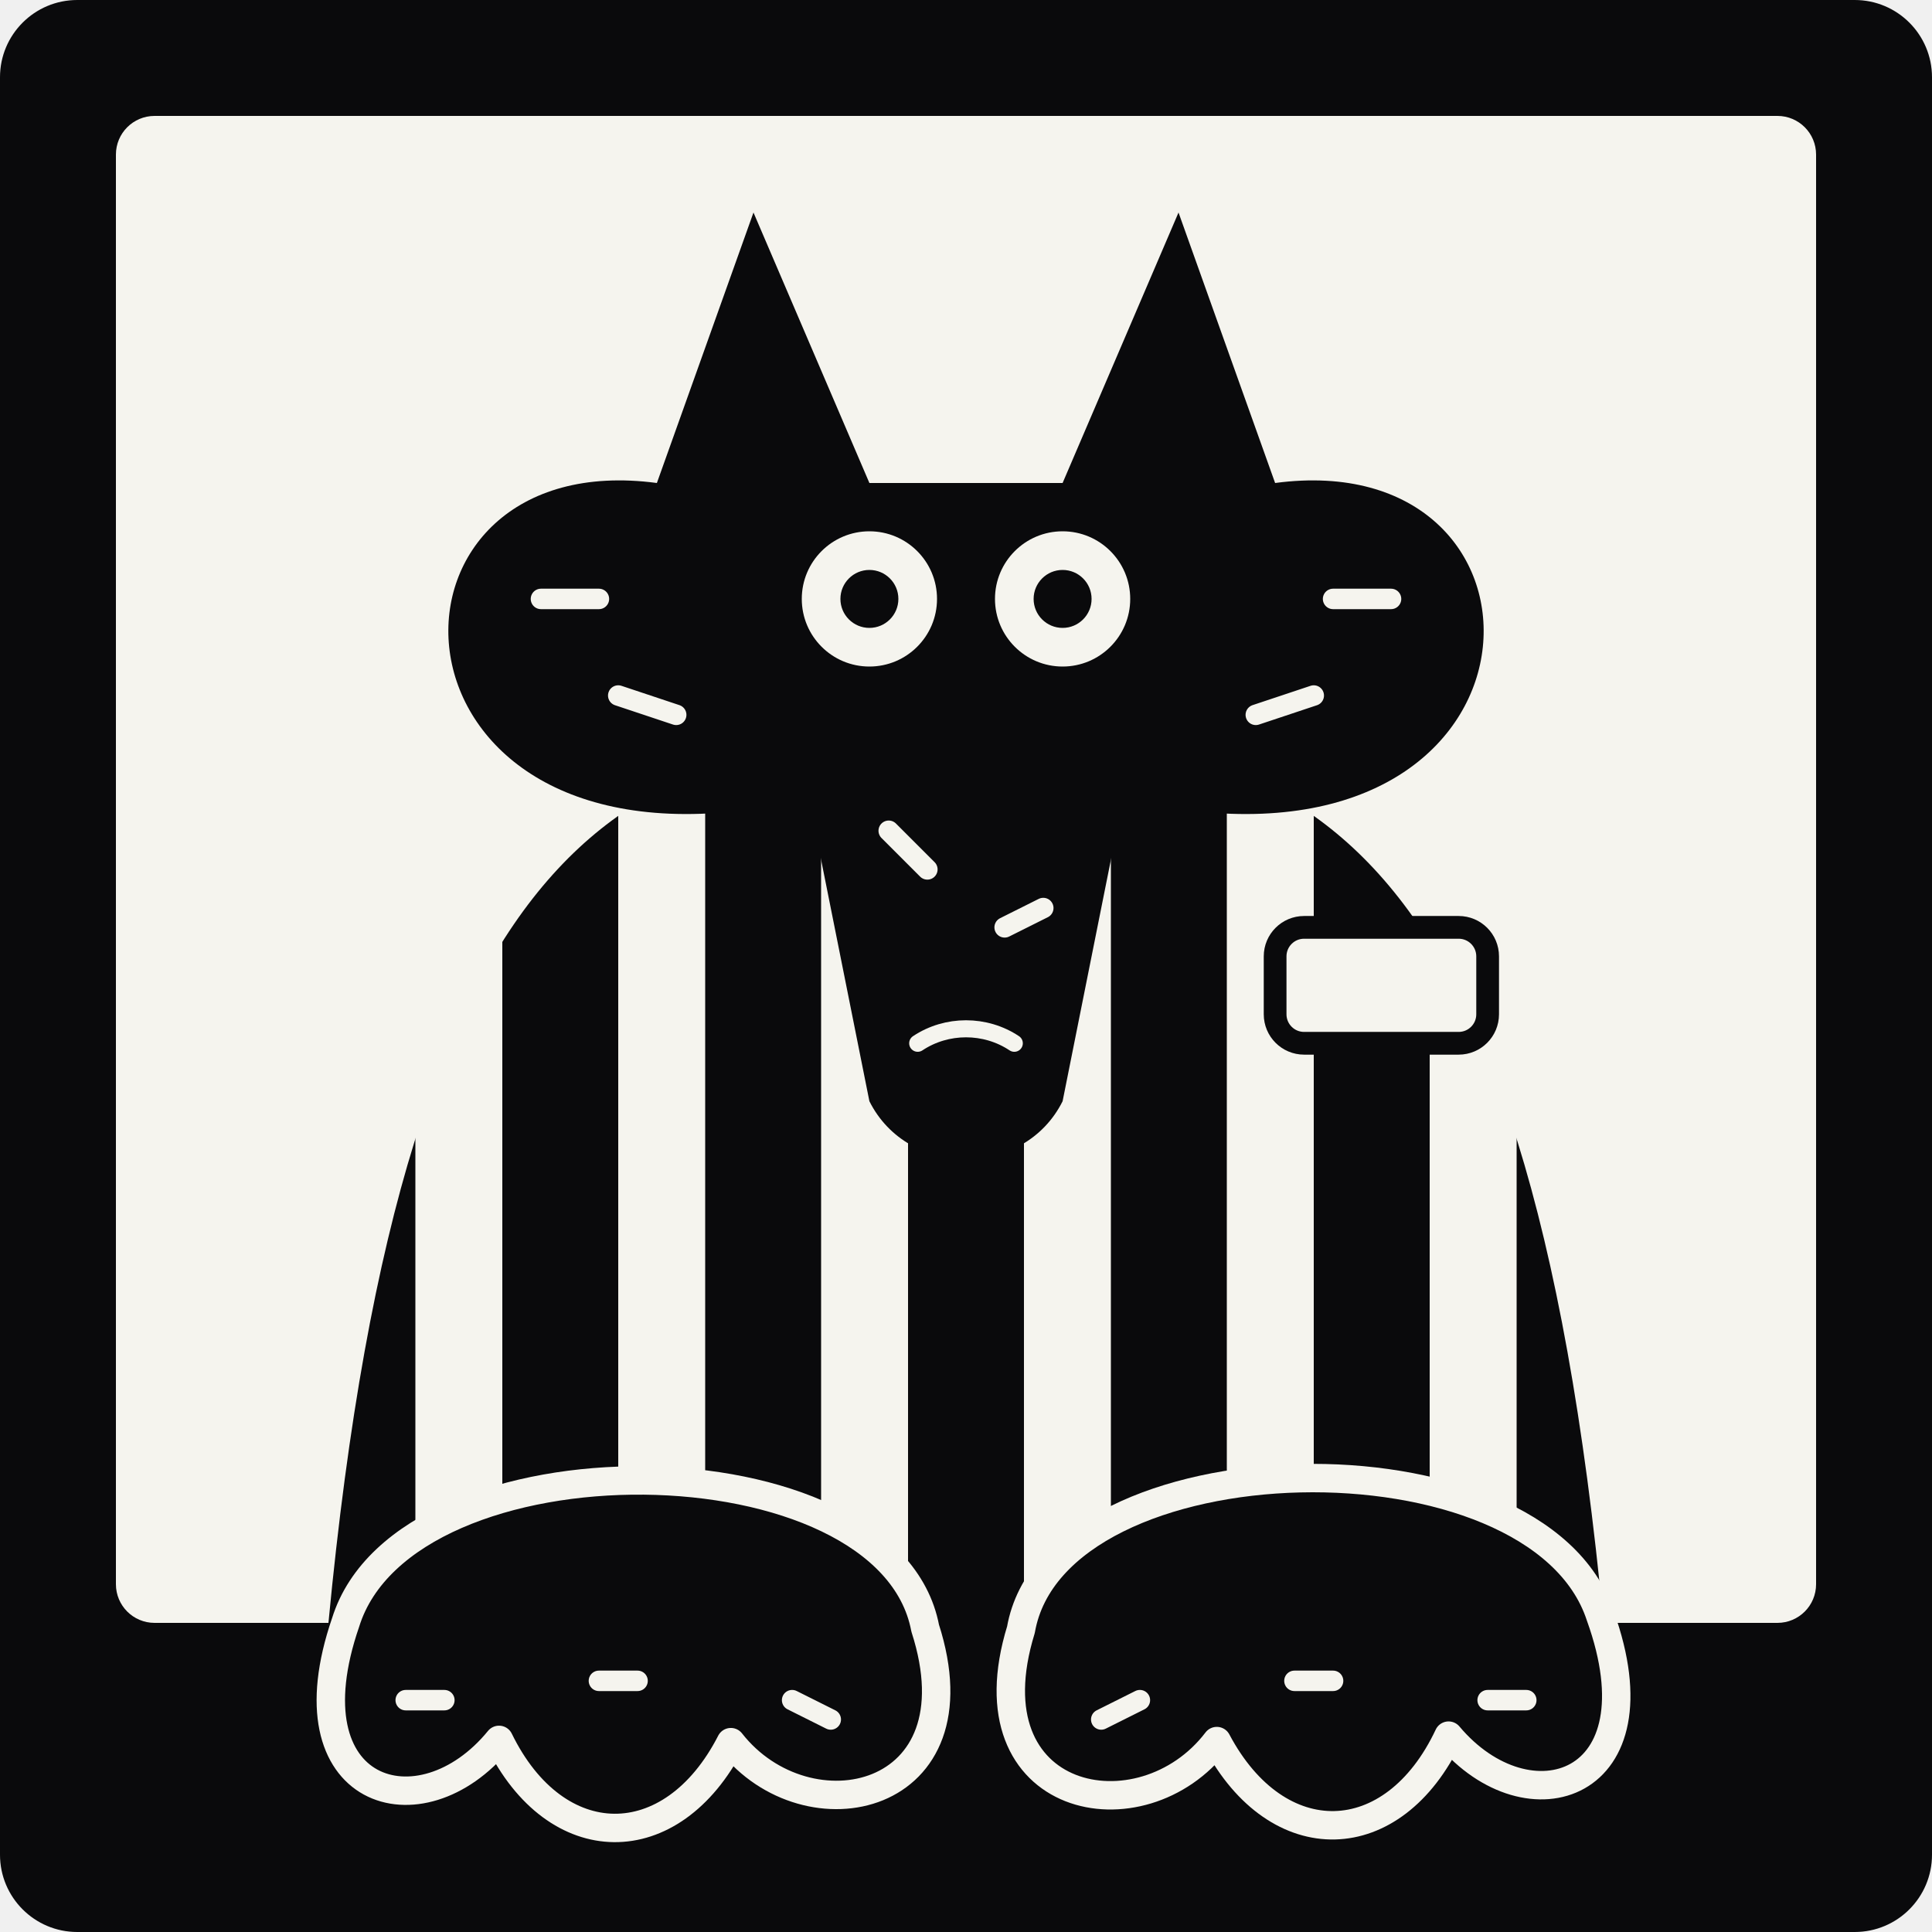
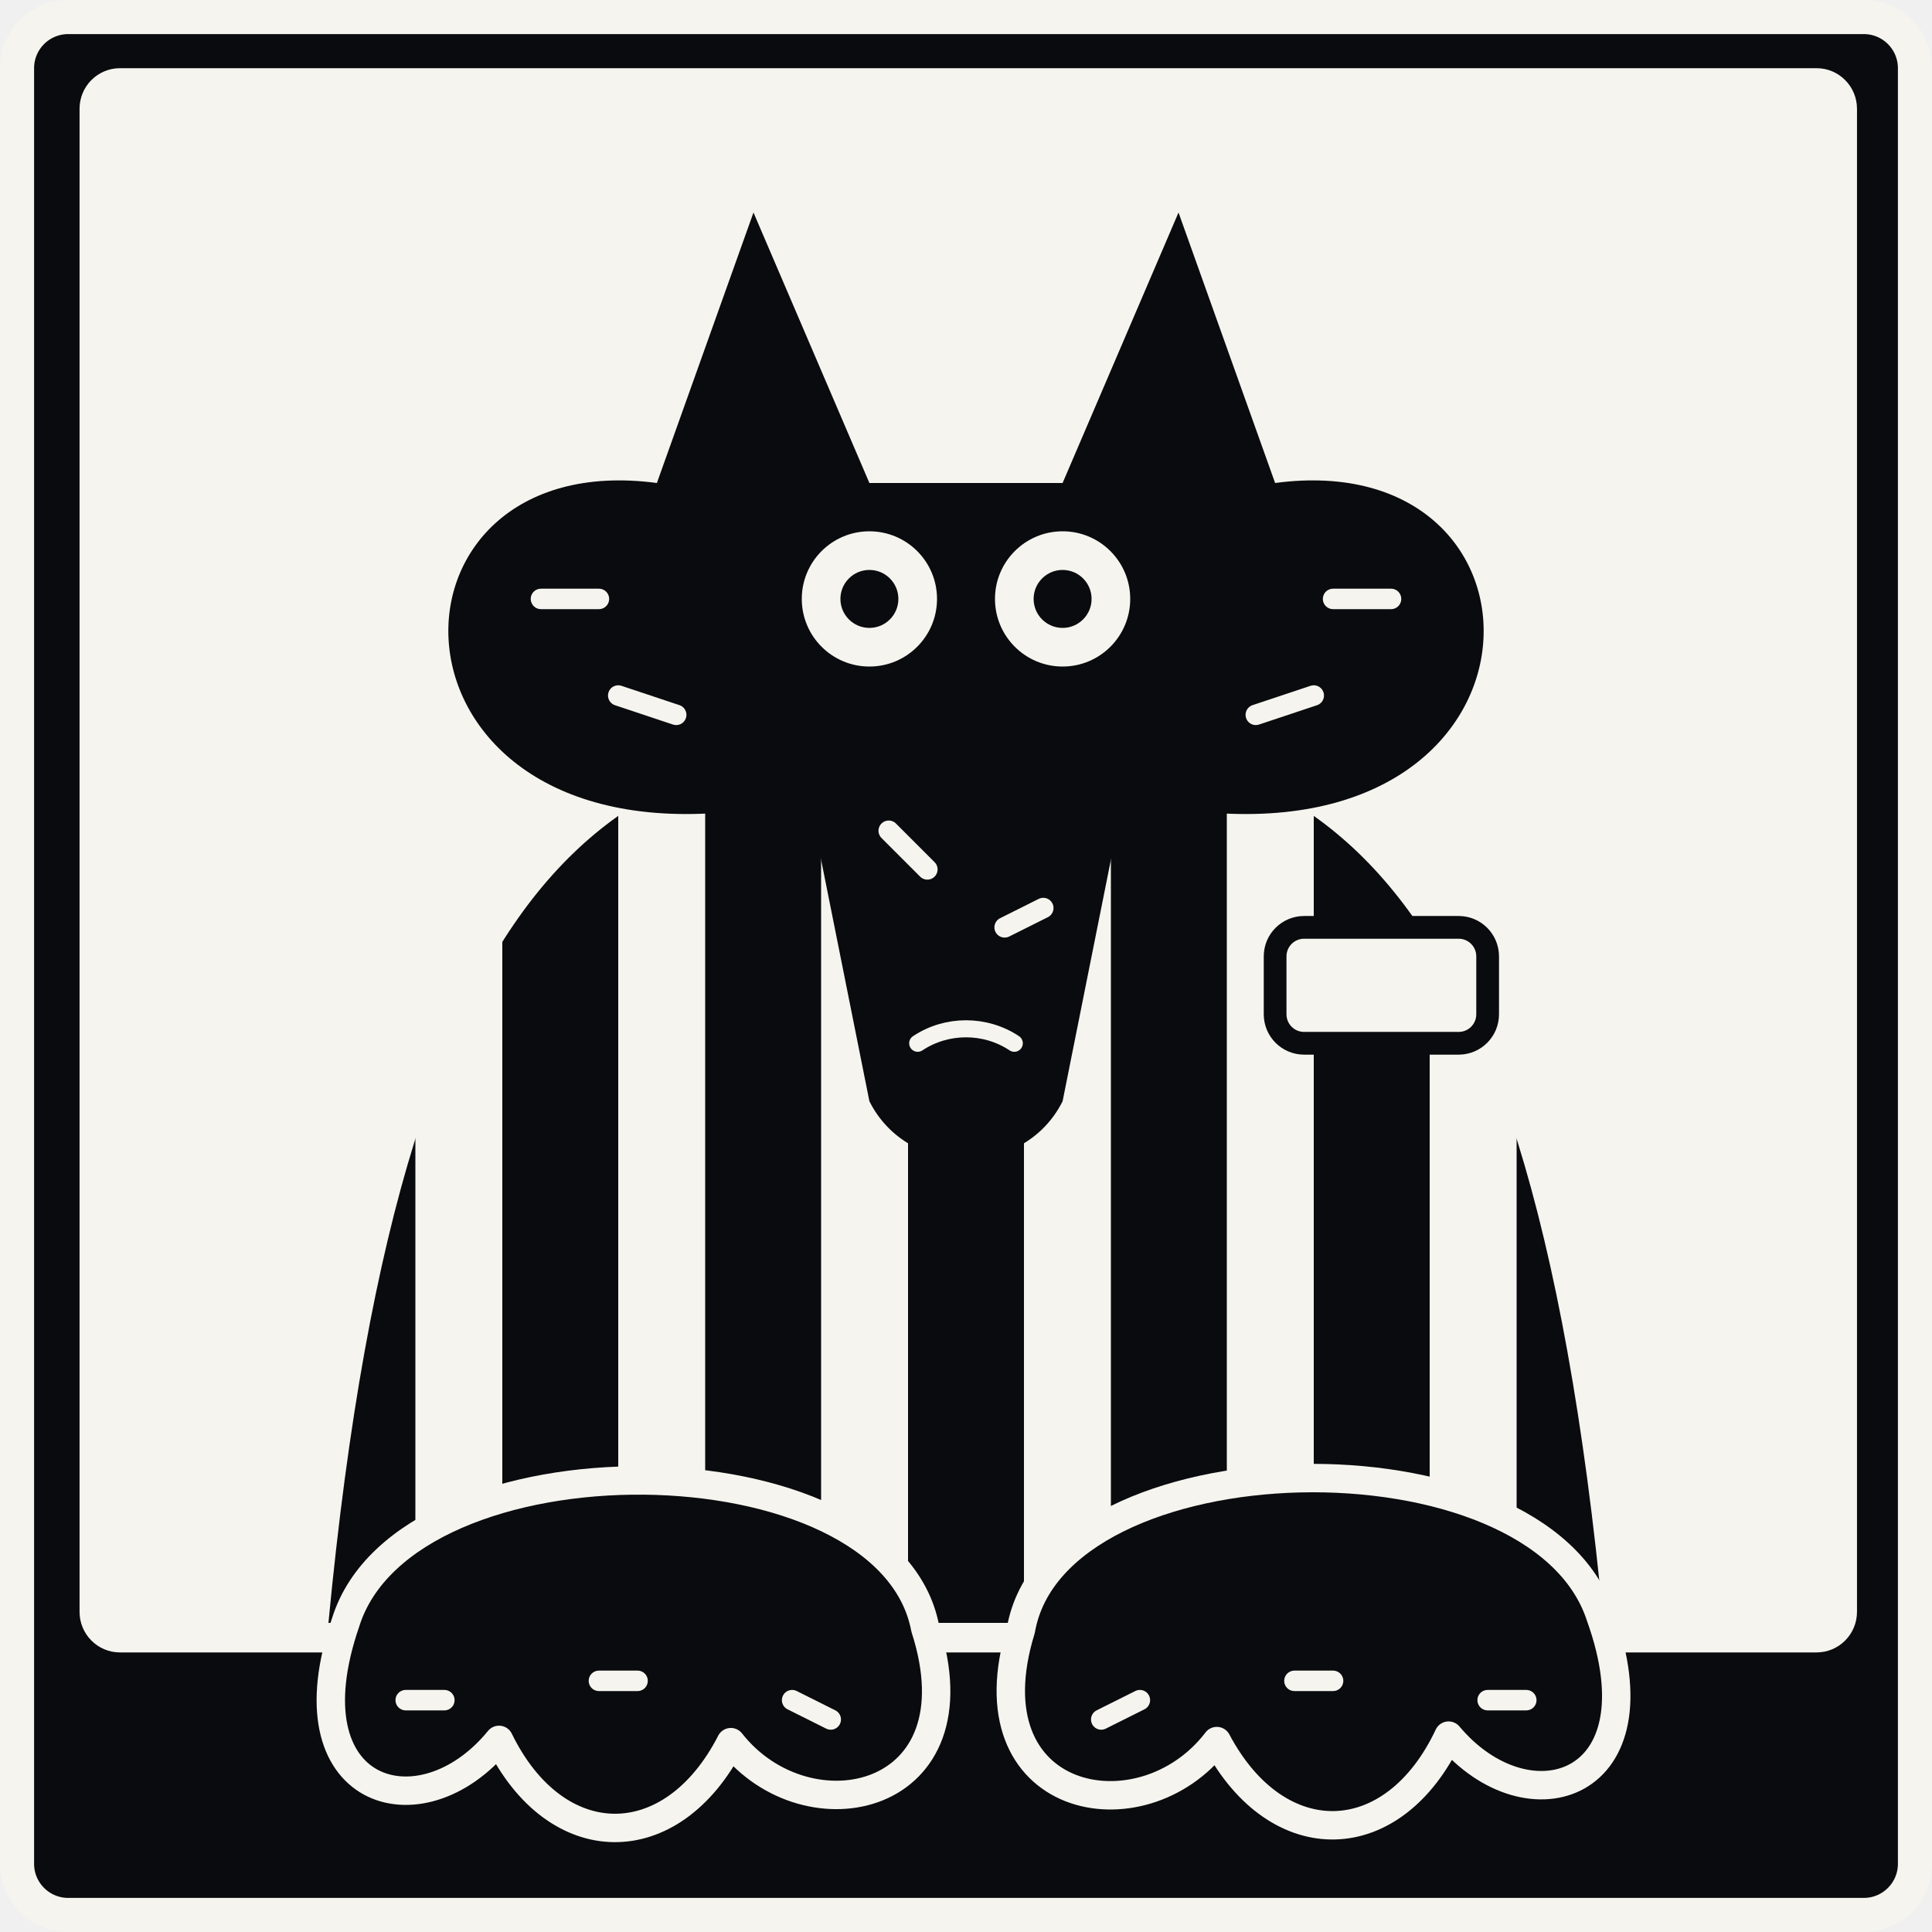
<svg xmlns="http://www.w3.org/2000/svg" width="170" height="170" viewBox="0 0 170 170" fill="none">
  <g clip-path="url(#clip0_2080_2)">
-     <path d="M163.2 0H6.8C3.044 0 0 3.044 0 6.8V163.2C0 166.956 3.044 170 6.8 170H163.2C166.956 170 170 166.956 170 163.2V6.8C170 3.044 166.956 0 163.2 0Z" fill="#0A0A0C" />
-     <path d="M156.4 10.2H13.6C11.722 10.2 10.2 11.722 10.2 13.6V139.4C10.2 141.278 11.722 142.8 13.6 142.8H156.4C158.278 142.8 159.8 141.278 159.8 139.4V13.6C159.8 11.722 158.278 10.2 156.4 10.2Z" fill="#F5F4EE" />
+     <path d="M163.2 0H6.8C3.044 0 0 3.044 0 6.8V163.2C0 166.956 3.044 170 6.8 170H163.2C166.956 170 170 166.956 170 163.2V6.8C170 3.044 166.956 0 163.2 0Z" fill="#0A0B0E" />
+     <path d="M159.845 6H10.555C8.591 6 7 7.6 7 9.574V141.826C7 143.8 8.591 145.4 10.555 145.4H159.845C161.809 145.4 163.4 143.8 163.4 141.826V9.574C163.4 7.6 161.809 6 159.845 6Z" fill="#F5F4EE" />
    <mask id="mask0_2080_2" style="mask-type:luminance" maskUnits="userSpaceOnUse" x="28" y="64" width="114" height="79">
      <path d="M28.9 142.8C35.7 71.4 56.1 64.6 85 64.6C113.9 64.6 134.3 71.4 141.1 142.8H28.9Z" fill="white" />
    </mask>
    <g mask="url(#mask0_2080_2)">
-       <path d="M153 51H17V153H153V51Z" fill="#0A0A0C" />
+       <path d="M153 51H17V153H153V51Z" fill="#0A0B0E" />
      <path d="M44.2 51H36.55V153H44.2V51Z" fill="#F5F4EE" />
      <path d="M62.05 51H54.4V153H62.05V51Z" fill="#F5F4EE" />
      <path d="M79.9 51H72.25V153H79.9V51Z" fill="#F5F4EE" />
      <path d="M97.75 51H90.1V153H97.75V51Z" fill="#F5F4EE" />
      <path d="M115.6 51H107.95V153H115.6V51Z" fill="#F5F4EE" />
      <path d="M133.45 51H125.8V153H133.45V51Z" fill="#F5F4EE" />
    </g>
-     <path d="M128.35 81.6H114.75C113.342 81.6 112.2 82.742 112.2 84.15V89.25C112.2 90.658 113.342 91.8 114.75 91.8H128.35C129.759 91.8 130.9 90.658 130.9 89.25V84.15C130.9 82.742 129.759 81.6 128.35 81.6Z" fill="#F5F4EE" stroke="#0A0A0C" stroke-width="2" />
-     <path d="M76.5 42.5L66.3 18.7L57.8 42.5C32.3 39.1 32.3 74.8 64.6 71.4H71.4L76.5 96.9C79.9 103.7 90.1 103.7 93.5 96.9L98.6 71.4H105.4C137.7 74.8 137.7 39.1 112.2 42.5L103.7 18.7L93.5 42.5H76.5Z" fill="#0A0A0C" />
+     <path d="M128.35 81.6H114.75C113.342 81.6 112.2 82.742 112.2 84.15V89.25C112.2 90.658 113.342 91.8 114.75 91.8H128.35C129.759 91.8 130.9 90.658 130.9 89.25V84.15C130.9 82.742 129.759 81.6 128.35 81.6Z" fill="#F5F4EE" stroke="#0A0B0E" stroke-width="2" />
+     <path d="M76.5 42.5L66.3 18.7L57.8 42.5C32.3 39.1 32.3 74.8 64.6 71.4H71.4L76.5 96.9C79.9 103.7 90.1 103.7 93.5 96.9L98.6 71.4H105.4C137.7 74.8 137.7 39.1 112.2 42.5L103.7 18.7L93.5 42.5H76.5Z" fill="#0A0B0E" />
    <path d="M80.75 91.8C83.3 90.1 86.7 90.1 89.25 91.8" stroke="#F5F4EE" stroke-width="1.5" stroke-linecap="round" />
    <path d="M76.5 58.65C79.786 58.65 82.45 55.986 82.45 52.7C82.45 49.414 79.786 46.75 76.5 46.75C73.214 46.75 70.55 49.414 70.55 52.7C70.55 55.986 73.214 58.65 76.5 58.65Z" fill="#F5F4EE" />
-     <path d="M76.5 55.25C77.909 55.25 79.05 54.108 79.05 52.7C79.05 51.292 77.909 50.15 76.5 50.15C75.092 50.15 73.95 51.292 73.95 52.7C73.95 54.108 75.092 55.25 76.5 55.25Z" fill="#0A0A0C" />
+     <path d="M76.5 55.25C77.909 55.25 79.05 54.108 79.05 52.7C79.05 51.292 77.909 50.15 76.5 50.15C75.092 50.15 73.95 51.292 73.95 52.7C73.95 54.108 75.092 55.25 76.5 55.25Z" fill="#0A0B0E" />
    <path d="M93.5 58.65C96.786 58.65 99.45 55.986 99.45 52.7C99.45 49.414 96.786 46.75 93.5 46.75C90.214 46.75 87.55 49.414 87.55 52.7C87.55 55.986 90.214 58.65 93.5 58.65Z" fill="#F5F4EE" />
-     <path d="M93.5 55.25C94.909 55.25 96.05 54.108 96.05 52.7C96.05 51.292 94.909 50.15 93.5 50.15C92.092 50.15 90.95 51.292 90.95 52.7C90.95 54.108 92.092 55.25 93.5 55.25Z" fill="#0A0A0C" />
+     <path d="M93.5 55.25C94.909 55.25 96.05 54.108 96.05 52.7C96.05 51.292 94.909 50.15 93.5 50.15C92.092 50.15 90.95 51.292 90.95 52.7C90.95 54.108 92.092 55.25 93.5 55.25Z" fill="#0A0B0E" />
    <path d="M47.6 52.7H52.7" stroke="#F5F4EE" stroke-width="1.8" stroke-linecap="round" />
    <path d="M54.4 61.2L59.5 62.9" stroke="#F5F4EE" stroke-width="1.8" stroke-linecap="round" />
    <path d="M122.4 52.7H117.3" stroke="#F5F4EE" stroke-width="1.8" stroke-linecap="round" />
    <path d="M115.6 61.2L110.5 62.9" stroke="#F5F4EE" stroke-width="1.8" stroke-linecap="round" />
    <path d="M78.2 73.1L81.6 76.5" stroke="#F5F4EE" stroke-width="1.8" stroke-linecap="round" />
    <path d="M91.8 79.9L88.4 81.6" stroke="#F5F4EE" stroke-width="1.8" stroke-linecap="round" />
-     <path d="M81.408 143.263C86.358 158.612 71.025 161.861 64.309 153.295C59.109 163.444 48.91 163.344 43.91 153.095C37.027 161.527 25.161 158.011 30.411 142.762C35.678 125.812 78.175 126.23 81.408 143.263Z" fill="#0A0A0C" stroke="#F5F4EE" stroke-width="2.5" stroke-linejoin="round" />
-     <path d="M140.819 142.204C146.277 157.38 134.461 161.059 127.463 152.721C122.604 163.038 112.407 163.277 107.068 153.2C100.47 161.857 85.094 158.818 89.834 143.402C92.833 126.327 135.321 125.329 140.819 142.204Z" fill="#0A0A0C" stroke="#F5F4EE" stroke-width="2.5" stroke-linejoin="round" />
+     <path d="M81.408 143.263C86.358 158.612 71.025 161.861 64.309 153.295C59.109 163.444 48.91 163.344 43.91 153.095C37.027 161.527 25.161 158.011 30.411 142.762C35.678 125.812 78.175 126.23 81.408 143.263Z" fill="#0A0B0E" stroke="#F5F4EE" stroke-width="2.5" stroke-linejoin="round" />
+     <path d="M140.819 142.204C146.277 157.38 134.461 161.059 127.463 152.721C122.604 163.038 112.407 163.277 107.068 153.2C100.47 161.857 85.094 158.818 89.834 143.402C92.833 126.327 135.321 125.329 140.819 142.204Z" fill="#0A0B0E" stroke="#F5F4EE" stroke-width="2.5" stroke-linejoin="round" />
    <path d="M35.7 149.6H39.1" stroke="#F5F4EE" stroke-width="1.8" stroke-linecap="round" />
    <path d="M52.7 147.9H56.1" stroke="#F5F4EE" stroke-width="1.8" stroke-linecap="round" />
    <path d="M69.7 149.6L73.1 151.3" stroke="#F5F4EE" stroke-width="1.8" stroke-linecap="round" />
    <path d="M96.9 151.3L100.3 149.6" stroke="#F5F4EE" stroke-width="1.8" stroke-linecap="round" />
    <path d="M113.9 147.9H117.3" stroke="#F5F4EE" stroke-width="1.8" stroke-linecap="round" />
    <path d="M130.9 149.6H134.3" stroke="#F5F4EE" stroke-width="1.8" stroke-linecap="round" />
  </g>
+   <rect x="1.5" y="1.5" width="167" height="167" rx="4.5" stroke="#F5F4EE" stroke-width="3" />
  <defs>
    <clipPath id="clip0_2080_2">
-       <rect width="170" height="170" fill="white" />
+       <rect width="170" height="170" rx="6" fill="white" />
    </clipPath>
  </defs>
</svg>
